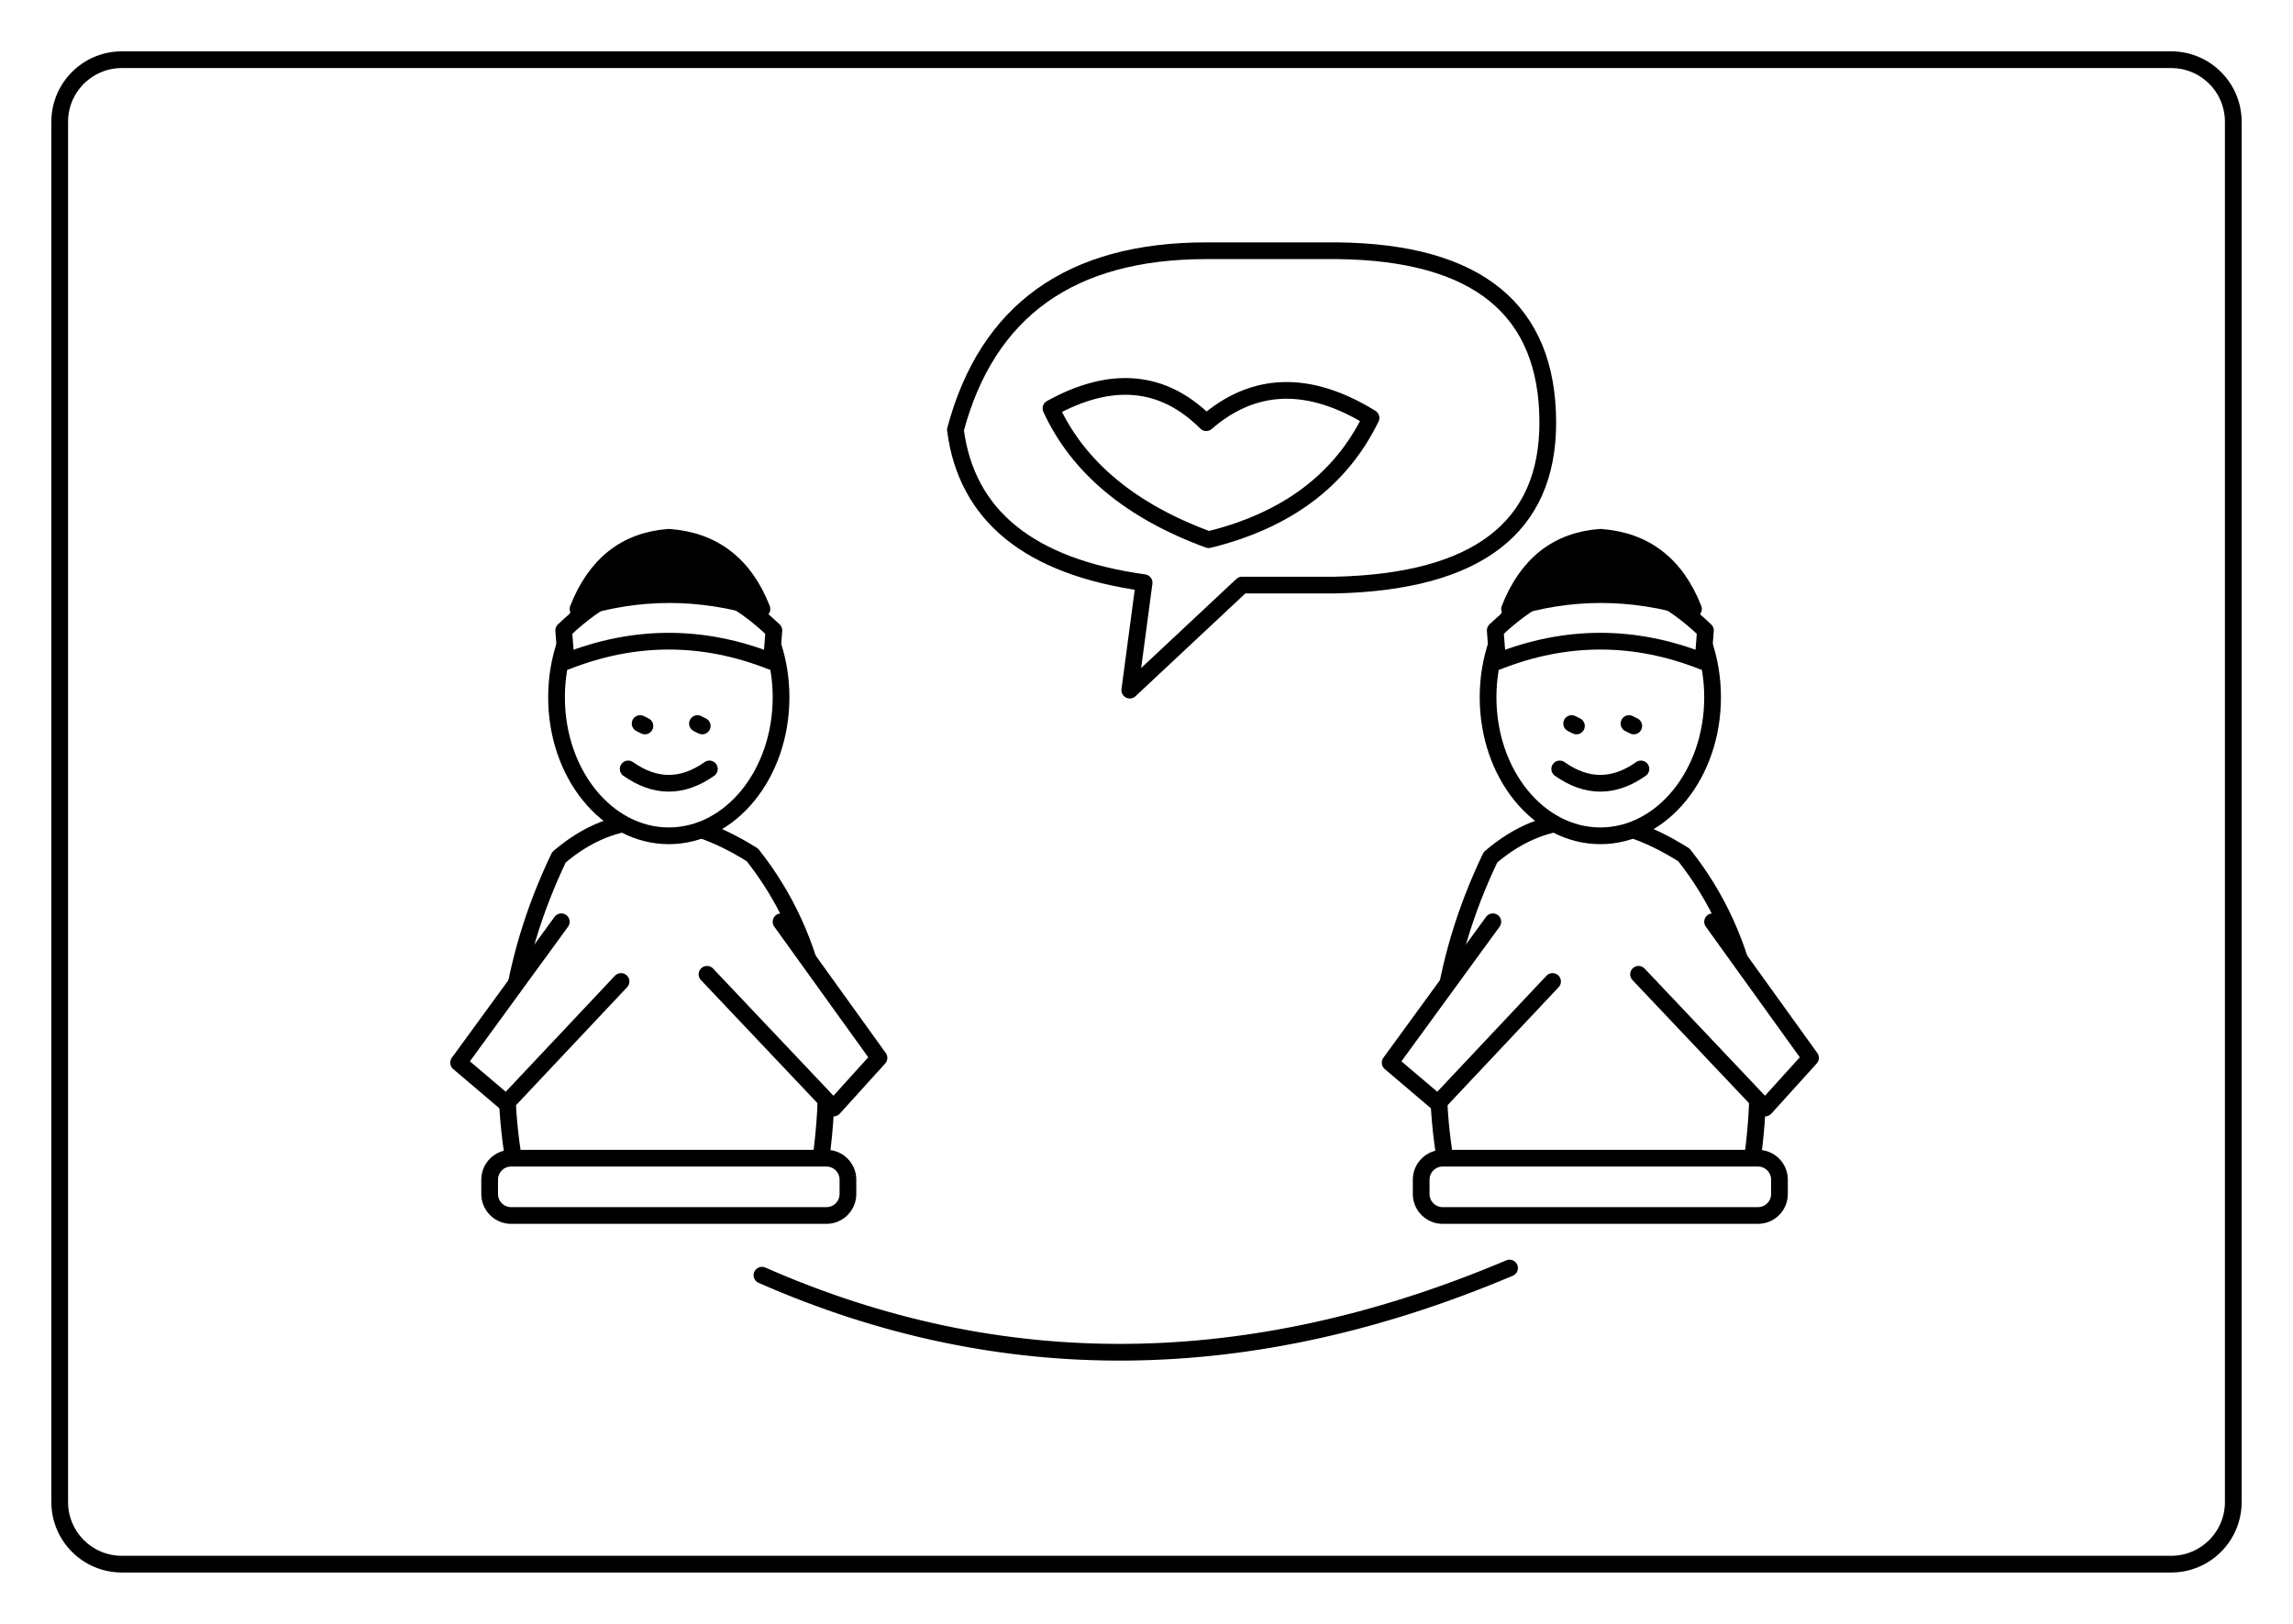
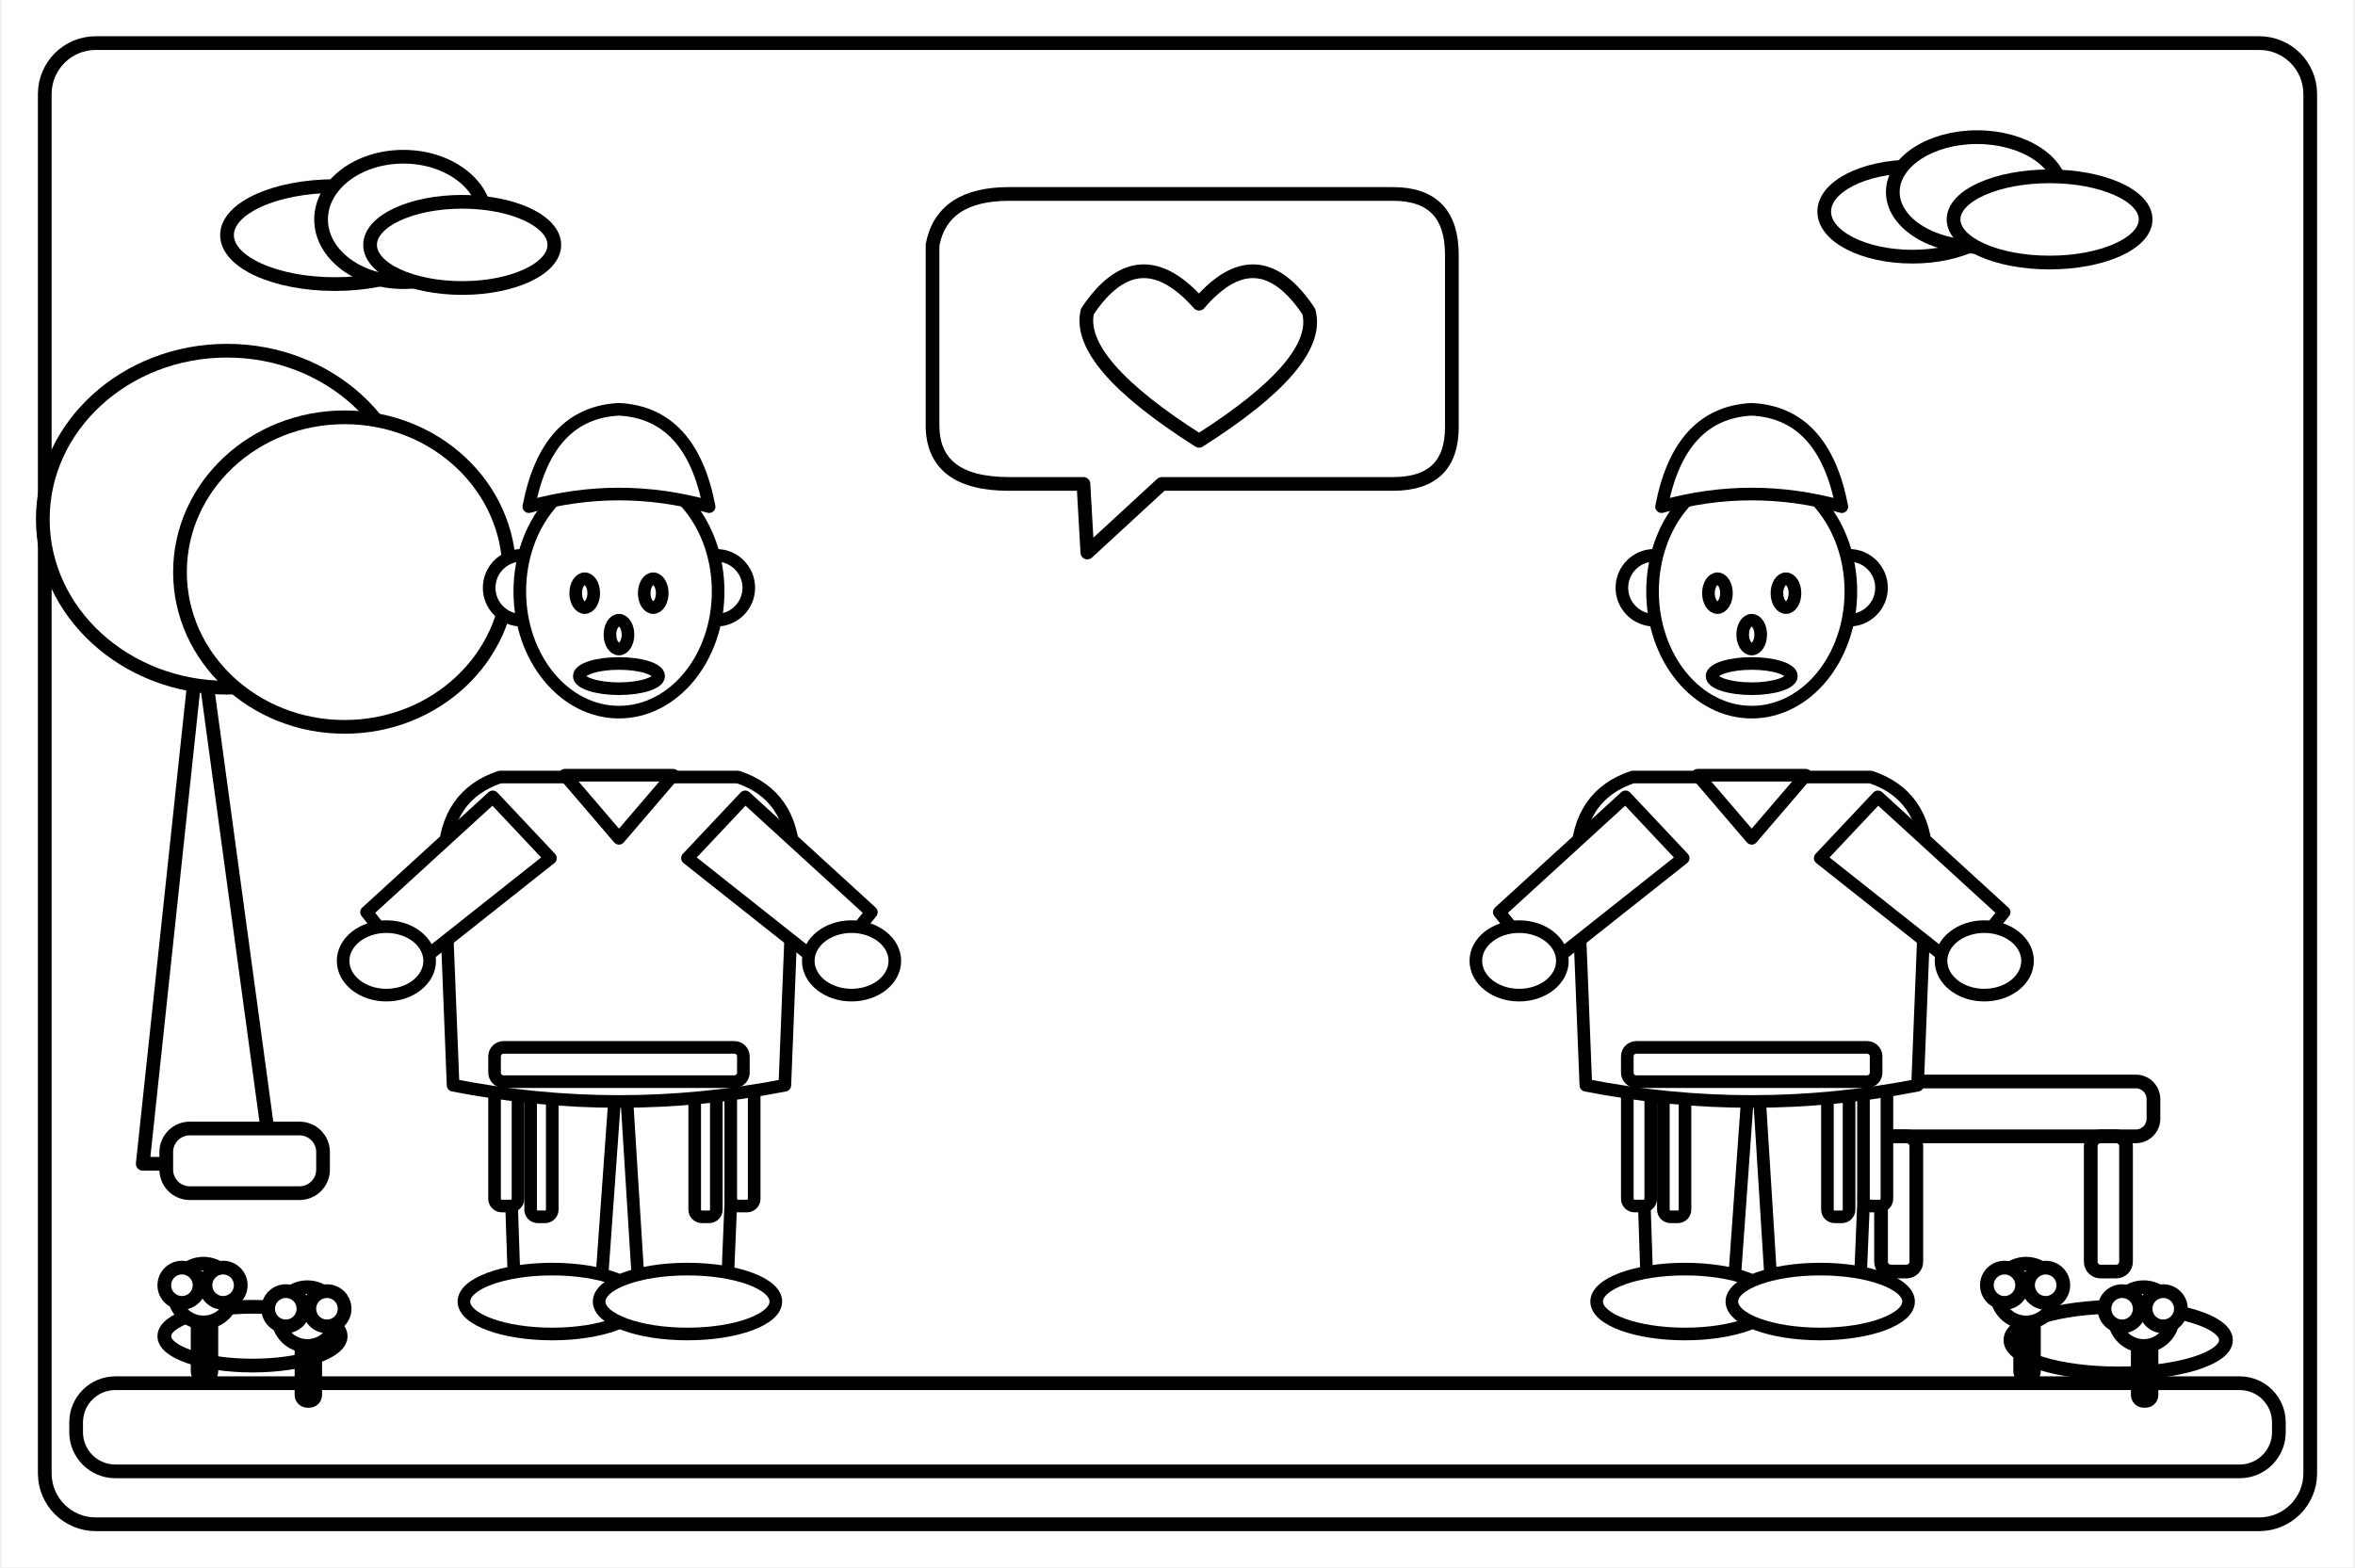
- <svg xmlns="http://www.w3.org/2000/svg" viewBox="0 0 960 680" width="960" height="680">
-   <rect width="960" height="680" fill="#fff" />
+ <svg xmlns="http://www.w3.org/2000/svg" width="1427" height="950" viewBox="0 0 1200 800" role="img" aria-label="Do not hurt another person with words">
+   <rect width="1200" height="800" fill="#fff" />
  <g fill="#fff" stroke="#000" stroke-width="7" stroke-linejoin="round" stroke-linecap="round">
-     <rect x="25" y="25" width="910" height="630" rx="26" />
-     <g transform="translate(280 238) scale(1)">
-       <path d="M-63 258 Q-78 188 -46 121 Q-11 91 35 120 Q77 173 62 258Z" />
-       <rect x="-75" y="247" width="150" height="24" rx="9" />
-       <ellipse cx="0" cy="54" rx="47" ry="58" />
-       <path d="M-44 26 Q0 -16 44 26 L43 39 Q0 22 -43 39Z" fill="#fff" />
-       <path d="M-38 17 Q-27 -11 0 -13 Q28 -11 39 17 Q0 5 -38 17Z" fill="#000" stroke="#000" />
-       <path d="M-12 65 L-10 66 M12 65 L14 66" />
-       <path d="M-17 84 Q0 96 17 84" />
-       <path d="M-45 148 L-88 207 L-68 224 L-20 173" />
-       <path d="M47 148 L88 205 L69 226 L16 170" />
+     <rect x="22" y="22" width="1156" height="756" rx="26" />
+     <ellipse cx="170" cy="120" rx="55" ry="25" />
+     <ellipse cx="205" cy="112" rx="42" ry="32" />
+     <ellipse cx="235" cy="125" rx="47" ry="22" />
+     <ellipse cx="975" cy="108" rx="45" ry="23" />
+     <ellipse cx="1008" cy="98" rx="43" ry="28" />
+     <ellipse cx="1045" cy="112" rx="49" ry="22" />
+     <path d="M72 594 L101 322 L138 594 Z" />
+     <ellipse cx="115" cy="265" rx="94" ry="86" />
+     <ellipse cx="175" cy="292" rx="84" ry="79" />
+     <rect x="84" y="576" width="80" height="33" rx="12" />
+     <rect x="942" y="552" width="156" height="28" rx="9" />
+     <rect x="959" y="580" width="18" height="69" rx="5" />
+     <rect x="1066" y="580" width="18" height="69" rx="5" />
+     <path d="M475 125 Q480 99 514 99 L710 99 Q740 99 740 130 L740 218 Q740 247 710 247 L592 247 L554 282 L552 247 L514 247 Q475 247 475 217 Z" />
+     <path d="M611 155 Q580 120 554 159 Q548 185 611 225 Q674 185 667 159 Q641 120 611 155 Z" />
+     <g transform="translate(315 300) scale(0.92)">
+       <path d="M-62 270 L-58 389 L-10 390 L-2 278 Z" />
+       <path d="M4 278 L11 390 L60 390 L65 270 Z" />
+       <ellipse cx="-37" cy="396" rx="49" ry="18" />
+       <ellipse cx="38" cy="396" rx="49" ry="18" />
+       <rect x="-69" y="255" width="13" height="88" rx="4" />
+       <rect x="-49" y="258" width="12" height="91" rx="4" />
+       <rect x="42" y="258" width="12" height="91" rx="4" />
+       <rect x="62" y="255" width="13" height="88" rx="4" />
+       <path d="M-66 105 Q-96 115 -97 150 L-92 276 Q0 294 92 276 L97 150 Q96 115 66 105 Z" />
+       <path d="M-70 116 L-140 180 L-115 211 L-38 150 Z" />
+       <path d="M70 116 L140 180 L115 211 L38 150 Z" />
+       <ellipse cx="-129" cy="207" rx="24" ry="19" />
+       <ellipse cx="129" cy="207" rx="24" ry="19" />
+       <path d="M-30 104 L0 139 L30 104 Z" />
+       <rect x="-69" y="255" width="138" height="19" rx="5" />
+       <circle cx="-54" cy="0" r="18" />
+       <circle cx="54" cy="0" r="18" />
+       <ellipse cx="0" cy="2" rx="55" ry="67" />
+       <path d="M-50 -45 Q-40 -97 0 -99 Q40 -97 50 -45 Q0 -59 -50 -45 Z" />
+       <ellipse cx="-19" cy="3" rx="5" ry="8" />
+       <ellipse cx="19" cy="3" rx="5" ry="8" />
+       <ellipse cx="0" cy="26" rx="5" ry="8" />
+       <ellipse cx="0" cy="49" rx="22" ry="7" />
    </g>
-     <g transform="translate(670 238) scale(1)">
-       <path d="M-63 258 Q-78 188 -46 121 Q-11 91 35 120 Q77 173 62 258Z" />
-       <rect x="-75" y="247" width="150" height="24" rx="9" />
-       <ellipse cx="0" cy="54" rx="47" ry="58" />
-       <path d="M-44 26 Q0 -16 44 26 L43 39 Q0 22 -43 39Z" fill="#fff" />
-       <path d="M-38 17 Q-27 -11 0 -13 Q28 -11 39 17 Q0 5 -38 17Z" fill="#000" stroke="#000" />
-       <path d="M-12 65 L-10 66 M12 65 L14 66" />
-       <path d="M-17 84 Q0 96 17 84" />
-       <path d="M-45 148 L-88 207 L-68 224 L-20 173" />
-       <path d="M47 148 L88 205 L69 226 L16 170" />
+     <g transform="translate(893 300) scale(0.92)">
+       <path d="M-62 270 L-58 389 L-10 390 L-2 278 Z" />
+       <path d="M4 278 L11 390 L60 390 L65 270 Z" />
+       <ellipse cx="-37" cy="396" rx="49" ry="18" />
+       <ellipse cx="38" cy="396" rx="49" ry="18" />
+       <rect x="-69" y="255" width="13" height="88" rx="4" />
+       <rect x="-49" y="258" width="12" height="91" rx="4" />
+       <rect x="42" y="258" width="12" height="91" rx="4" />
+       <rect x="62" y="255" width="13" height="88" rx="4" />
+       <path d="M-66 105 Q-96 115 -97 150 L-92 276 Q0 294 92 276 L97 150 Q96 115 66 105 Z" />
+       <path d="M-70 116 L-140 180 L-115 211 L-38 150 Z" />
+       <path d="M70 116 L140 180 L115 211 L38 150 Z" />
+       <ellipse cx="-129" cy="207" rx="24" ry="19" />
+       <ellipse cx="129" cy="207" rx="24" ry="19" />
+       <path d="M-30 104 L0 139 L30 104 Z" />
+       <rect x="-69" y="255" width="138" height="19" rx="5" />
+       <circle cx="-54" cy="0" r="18" />
+       <circle cx="54" cy="0" r="18" />
+       <ellipse cx="0" cy="2" rx="55" ry="67" />
+       <path d="M-50 -45 Q-40 -97 0 -99 Q40 -97 50 -45 Q0 -59 -50 -45 Z" />
+       <ellipse cx="-19" cy="3" rx="5" ry="8" />
+       <ellipse cx="19" cy="3" rx="5" ry="8" />
+       <ellipse cx="0" cy="26" rx="5" ry="8" />
+       <ellipse cx="0" cy="49" rx="22" ry="7" />
    </g>
-     <path d="M400 180 Q420 105 505 105 H560 Q648 106 648 177 Q648 243 559 245 H520 L473 289 L479 244 Q407 234 400 180Z" />
-     <path d="M440 171 Q478 150 505 177 Q535 151 574 175 Q555 214 506 226 Q457 208 440 171Z" />
-     <path d="M319 534 Q469 600 632 531" />
+     <rect x="38" y="706" width="1124" height="45" rx="20" />
+     <ellipse cx="128" cy="682" rx="45" ry="15" />
+     <ellipse cx="1080" cy="684" rx="55" ry="17" />
+     <rect x="100" y="665" width="7" height="38" rx="3" />
+     <circle cx="103" cy="660" r="15" />
+     <circle cx="92" cy="656" r="9" />
+     <circle cx="113" cy="656" r="9" />
+     <rect x="153" y="677" width="7" height="38" rx="3" />
+     <circle cx="156" cy="672" r="15" />
+     <circle cx="145" cy="668" r="9" />
+     <circle cx="166" cy="668" r="9" />
+     <rect x="1030" y="665" width="7" height="38" rx="3" />
+     <circle cx="1033" cy="660" r="15" />
+     <circle cx="1022" cy="656" r="9" />
+     <circle cx="1043" cy="656" r="9" />
+     <rect x="1090" y="677" width="7" height="38" rx="3" />
+     <circle cx="1093" cy="672" r="15" />
+     <circle cx="1082" cy="668" r="9" />
+     <circle cx="1103" cy="668" r="9" />
  </g>
</svg>
